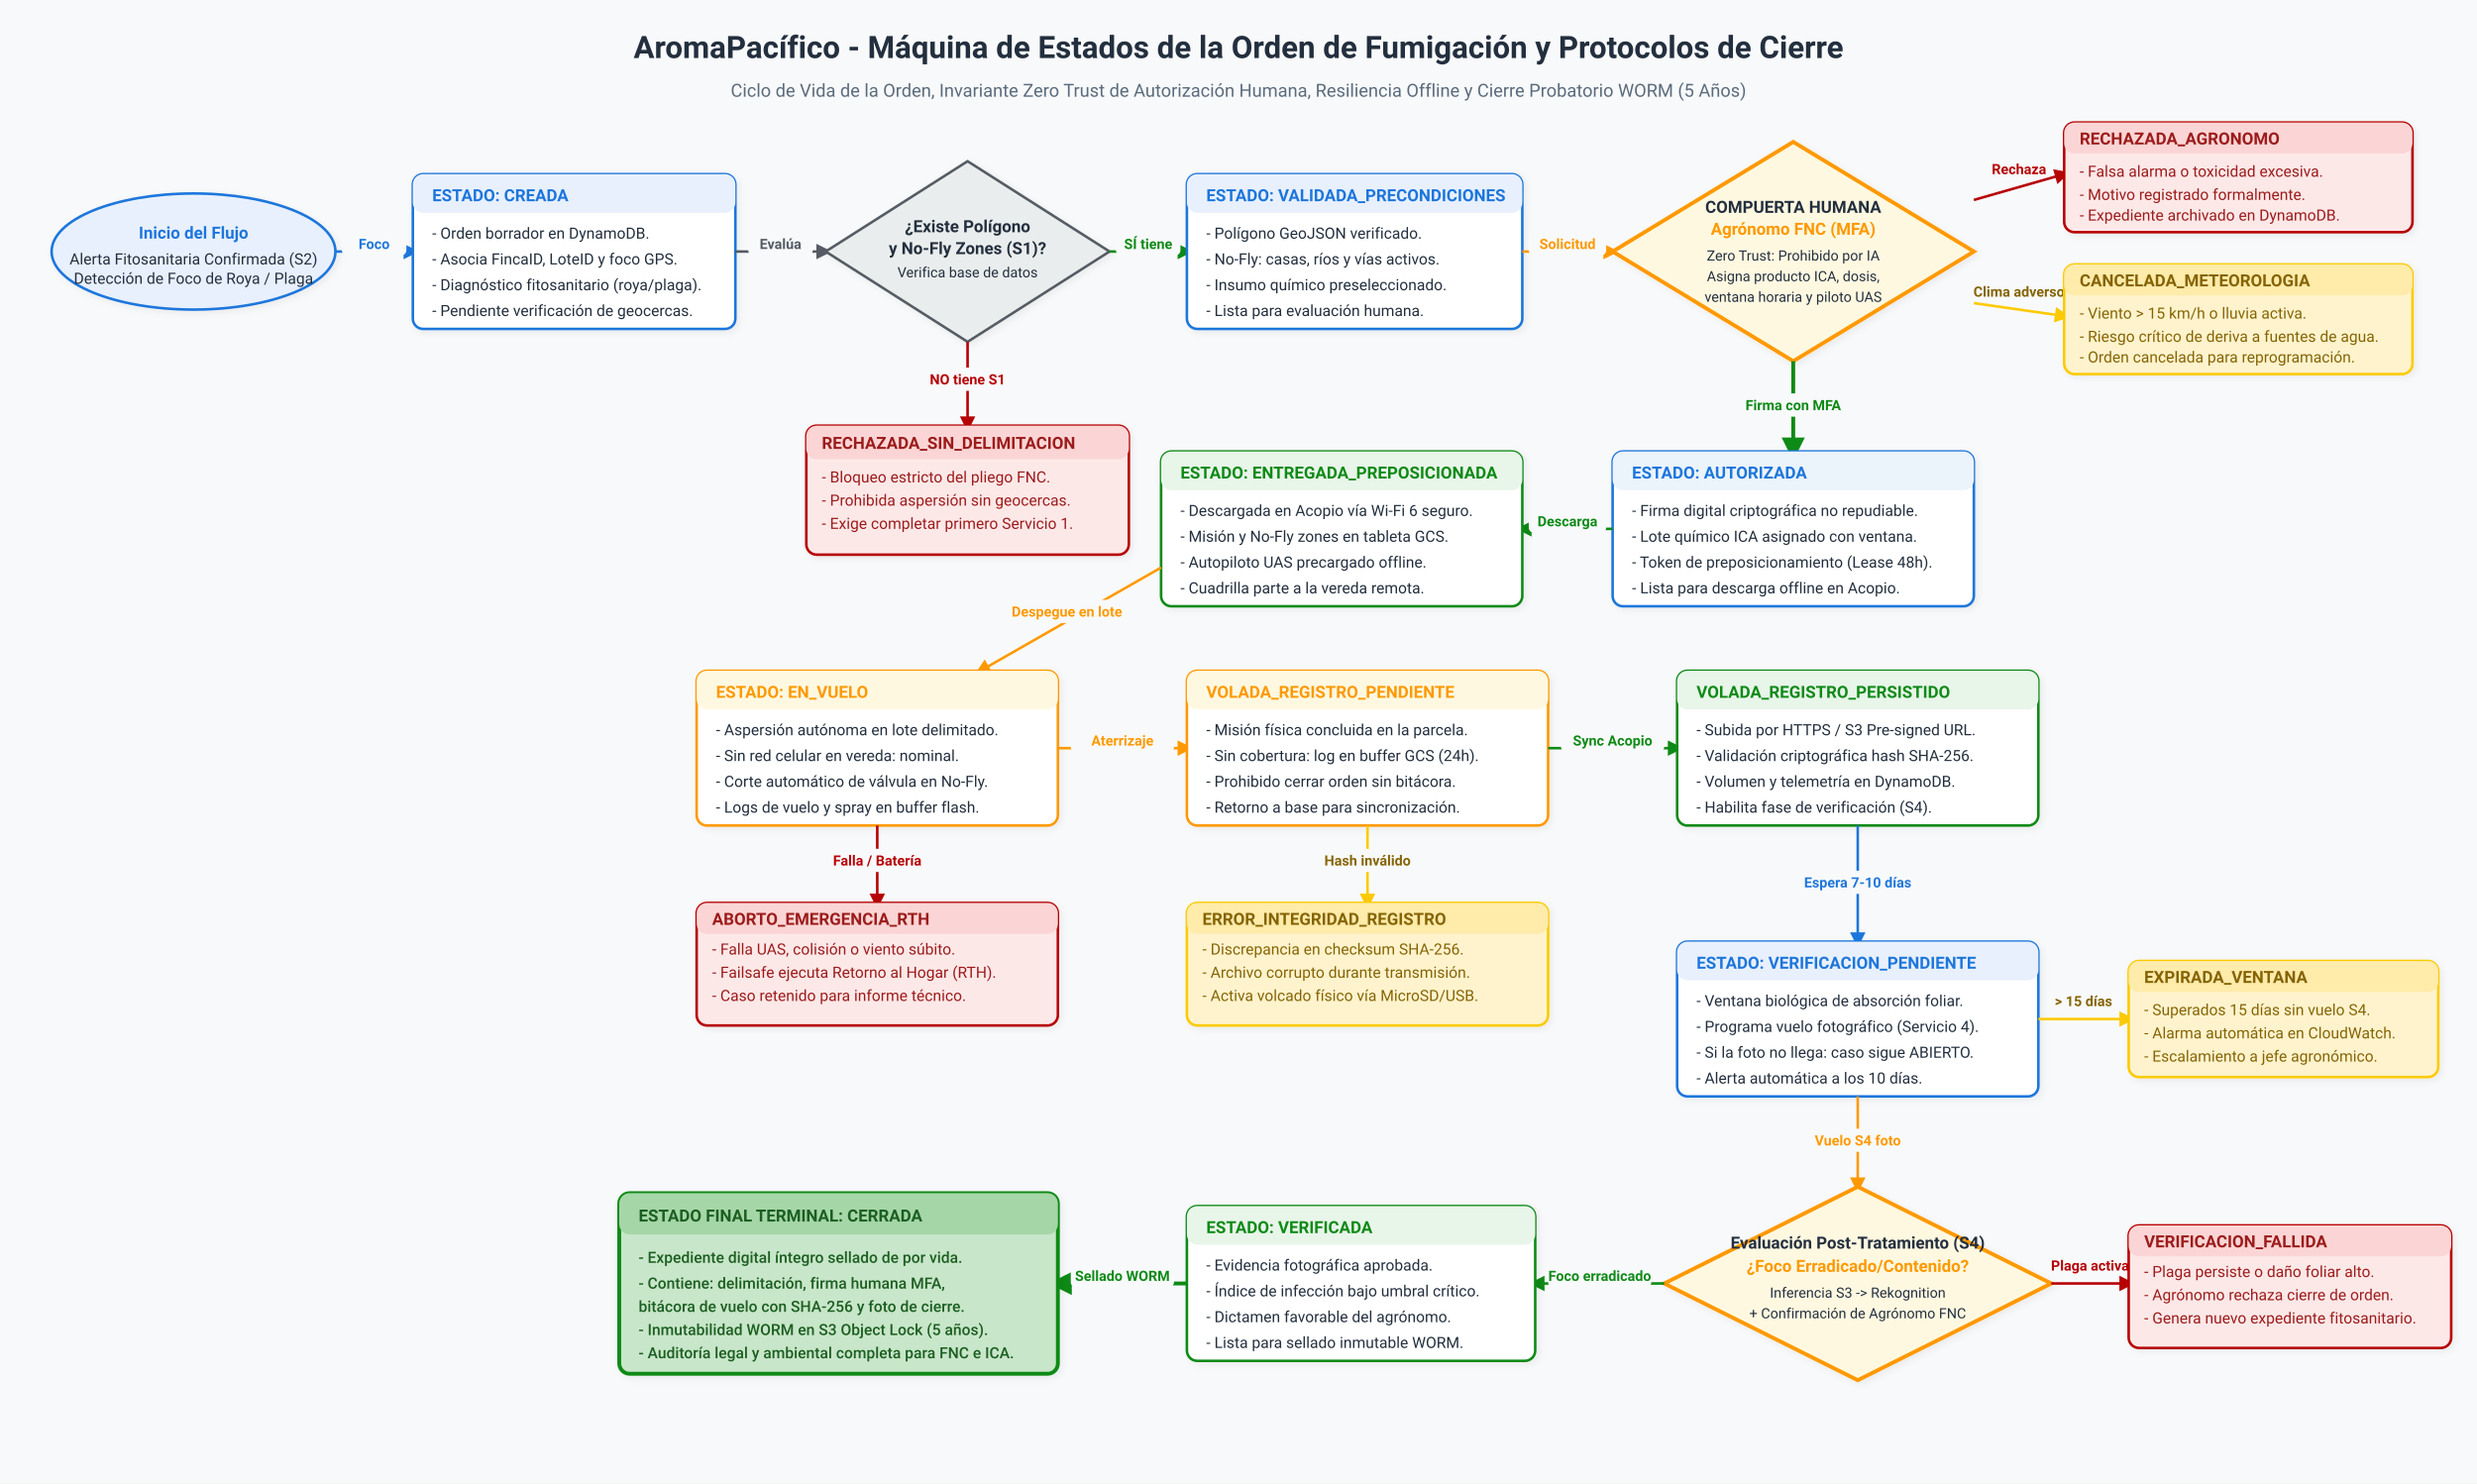
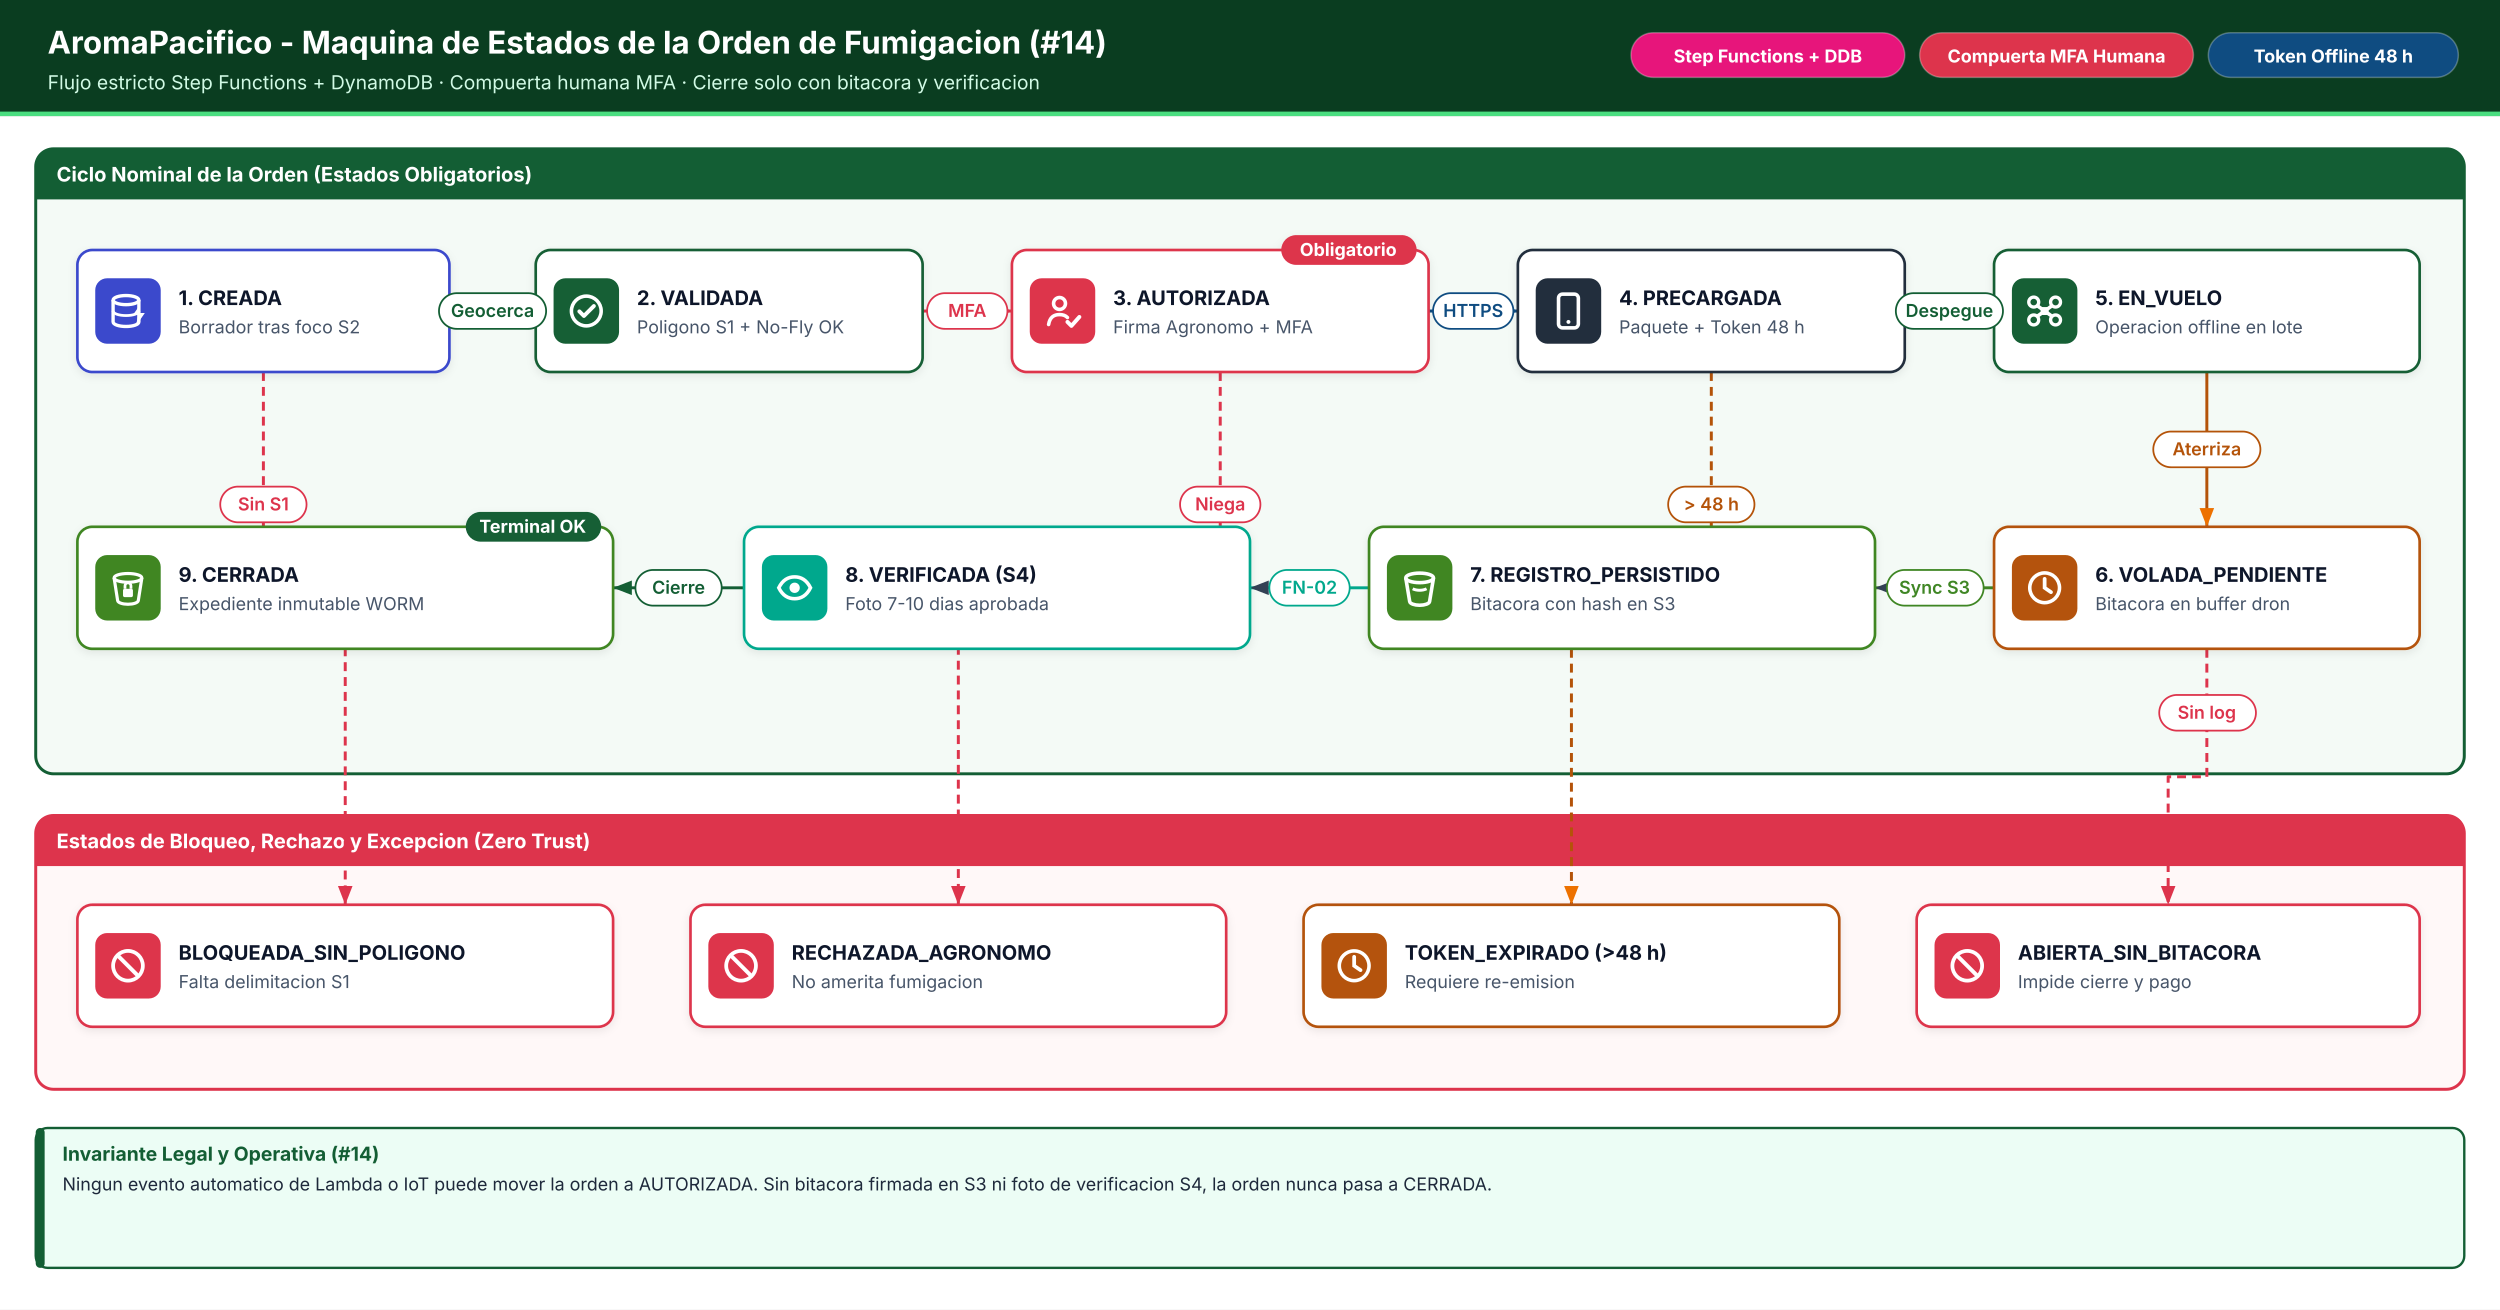
- <svg xmlns="http://www.w3.org/2000/svg" viewBox="0 0 1920 1150" width="100%" height="100%">
+ <svg xmlns="http://www.w3.org/2000/svg" width="1680" height="880" viewBox="0 0 1680 880">
  <defs>
-     <style>
-       .title { font-family: -apple-system, BlinkMacSystemFont, "Segoe UI", Roboto, Helvetica, Arial, sans-serif; font-size: 24px; font-weight: bold; fill: #232F3E; text-anchor: middle; }
-       .subtitle { font-family: -apple-system, BlinkMacSystemFont, "Segoe UI", Roboto, Helvetica, Arial, sans-serif; font-size: 14px; fill: #5A6B7C; text-anchor: middle; }
-       .state-header { font-family: -apple-system, BlinkMacSystemFont, "Segoe UI", Roboto, Helvetica, Arial, sans-serif; font-size: 13px; font-weight: bold; }
-       .state-body { font-family: -apple-system, BlinkMacSystemFont, "Segoe UI", Roboto, Helvetica, Arial, sans-serif; font-size: 12px; fill: #232F3E; }
-       .state-body-err { font-family: -apple-system, BlinkMacSystemFont, "Segoe UI", Roboto, Helvetica, Arial, sans-serif; font-size: 12px; fill: #9C1A1A; }
-       .state-body-warn { font-family: -apple-system, BlinkMacSystemFont, "Segoe UI", Roboto, Helvetica, Arial, sans-serif; font-size: 12px; fill: #856404; }
-       .state-body-closed { font-family: -apple-system, BlinkMacSystemFont, "Segoe UI", Roboto, Helvetica, Arial, sans-serif; font-size: 12px; fill: #1B5E20; font-weight: 500; }
-       .edge-label { font-family: -apple-system, BlinkMacSystemFont, "Segoe UI", Roboto, Helvetica, Arial, sans-serif; font-size: 11px; font-weight: 600; text-anchor: middle; }
-       .gate-title { font-family: -apple-system, BlinkMacSystemFont, "Segoe UI", Roboto, Helvetica, Arial, sans-serif; font-size: 13px; font-weight: bold; text-anchor: middle; }
-       .gate-desc { font-family: -apple-system, BlinkMacSystemFont, "Segoe UI", Roboto, Helvetica, Arial, sans-serif; font-size: 11px; text-anchor: middle; fill: #232F3E; }
-     </style>
-     <filter id="card-shadow" x="-3%" y="-3%" width="106%" height="106%" filterUnits="userSpaceOnUse">
-       <feDropShadow dx="2" dy="2" stdDeviation="3" flood-color="#000000" flood-opacity="0.06" />
+     <filter id="shadow" x="-6%" y="-6%" width="112%" height="118%">
+       <feDropShadow dx="0" dy="2" stdDeviation="3" flood-color="#0F172A" flood-opacity="0.08" />
    </filter>
-     <marker id="arr-blue" viewBox="0 0 10 10" refX="6" refY="5" markerWidth="6" markerHeight="6" orient="auto-start-reverse">
-       <path d="M 0 0 L 10 5 L 0 10 z" fill="#1D76DB" />
-     </marker>
-     <marker id="arr-green" viewBox="0 0 10 10" refX="6" refY="5" markerWidth="6" markerHeight="6" orient="auto-start-reverse">
-       <path d="M 0 0 L 10 5 L 0 10 z" fill="#0E8A16" />
-     </marker>
-     <marker id="arr-orange" viewBox="0 0 10 10" refX="6" refY="5" markerWidth="6" markerHeight="6" orient="auto-start-reverse">
-       <path d="M 0 0 L 10 5 L 0 10 z" fill="#FF9900" />
-     </marker>
-     <marker id="arr-red" viewBox="0 0 10 10" refX="6" refY="5" markerWidth="6" markerHeight="6" orient="auto-start-reverse">
-       <path d="M 0 0 L 10 5 L 0 10 z" fill="#B60205" />
-     </marker>
-     <marker id="arr-gold" viewBox="0 0 10 10" refX="6" refY="5" markerWidth="6" markerHeight="6" orient="auto-start-reverse">
-       <path d="M 0 0 L 10 5 L 0 10 z" fill="#FBCA04" />
-     </marker>
-     <marker id="arr-gray" viewBox="0 0 10 10" refX="6" refY="5" markerWidth="6" markerHeight="6" orient="auto-start-reverse">
-       <path d="M 0 0 L 10 5 L 0 10 z" fill="#545B64" />
-     </marker>
+     <marker id="arr-slate" viewBox="0 0 10 10" refX="9" refY="5" markerWidth="7" markerHeight="7" orient="auto-start-reverse">
+       <path d="M0,1.5 L9,5 L0,8.5 z" fill="#334155" />
+     </marker>
+     <marker id="arr-green" viewBox="0 0 10 10" refX="9" refY="5" markerWidth="7" markerHeight="7" orient="auto-start-reverse">
+       <path d="M0,1.5 L9,5 L0,8.5 z" fill="#135E34" />
+     </marker>
+     <marker id="arr-red" viewBox="0 0 10 10" refX="9" refY="5" markerWidth="7" markerHeight="7" orient="auto-start-reverse">
+       <path d="M0,1.5 L9,5 L0,8.5 z" fill="#DD344C" />
+     </marker>
+     <marker id="arr-blue" viewBox="0 0 10 10" refX="9" refY="5" markerWidth="7" markerHeight="7" orient="auto-start-reverse">
+       <path d="M0,1.5 L9,5 L0,8.5 z" fill="#0F4C81" />
+     </marker>
+     <marker id="arr-orange" viewBox="0 0 10 10" refX="9" refY="5" markerWidth="7" markerHeight="7" orient="auto-start-reverse">
+       <path d="M0,1.5 L9,5 L0,8.5 z" fill="#ED7100" />
+     </marker>
+     <marker id="arr-purple" viewBox="0 0 10 10" refX="9" refY="5" markerWidth="7" markerHeight="7" orient="auto-start-reverse">
+       <path d="M0,1.5 L9,5 L0,8.5 z" fill="#8C4FFF" />
+     </marker>
+     <style>text{font-family:'Segoe UI',Inter,Arial,sans-serif;}</style>
  </defs>
-   <rect width="1920" height="1150" fill="#F8F9FA" />
-   <text x="960" y="45" class="title">AromaPacífico - Máquina de Estados de la Orden de Fumigación y Protocolos de Cierre</text>
-   <text x="960" y="75" class="subtitle">Ciclo de Vida de la Orden, Invariante Zero Trust de Autorización Humana, Resiliencia Offline y Cierre Probatorio WORM (5 Años)</text>
-   <g transform="translate(40, 140)">
-     <ellipse cx="110" cy="55" rx="110" ry="45" fill="#E8F0FE" stroke="#1D76DB" stroke-width="2" filter="url(#card-shadow)" />
-     <text x="110" y="45" class="state-header" fill="#1D76DB" text-anchor="middle">Inicio del Flujo</text>
-     <text x="110" y="65" class="state-body" text-anchor="middle">Alerta Fitosanitaria Confirmada (S2)</text>
-     <text x="110" y="80" class="state-body" text-anchor="middle">Detección de Foco de Roya / Plaga</text>
-   </g>
-   <path d="M 260 195 L 320 195" fill="none" stroke="#1D76DB" stroke-width="2" marker-end="url(#arr-blue)" />
-   <rect x="265" y="180" width="50" height="18" fill="#F8F9FA" rx="4" />
-   <text x="290" y="193" class="edge-label" fill="#1D76DB">Foco</text>
-   <g transform="translate(320, 135)" filter="url(#card-shadow)">
-     <rect width="250" height="120" rx="8" fill="#FFFFFF" stroke="#1D76DB" stroke-width="2" />
-     <rect width="250" height="30" rx="8" fill="#E8F0FE" />
-     <text x="15" y="21" class="state-header" fill="#1D76DB">ESTADO: CREADA</text>
-     <text x="15" y="50" class="state-body">- Orden borrador en DynamoDB.</text>
-     <text x="15" y="70" class="state-body">- Asocia FincaID, LoteID y foco GPS.</text>
-     <text x="15" y="90" class="state-body">- Diagnóstico fitosanitario (roya/plaga).</text>
-     <text x="15" y="110" class="state-body">- Pendiente verificación de geocercas.</text>
-   </g>
-   <path d="M 570 195 L 640 195" fill="none" stroke="#545B64" stroke-width="2" marker-end="url(#arr-gray)" />
-   <rect x="580" y="180" width="50" height="18" fill="#F8F9FA" rx="4" />
-   <text x="605" y="193" class="edge-label" fill="#545B64">Evalúa</text>
-   <g transform="translate(640, 125)">
-     <polygon points="110,0 220,70 110,140 0,70" fill="#EAEDED" stroke="#545B64" stroke-width="2" filter="url(#card-shadow)" />
-     <text x="110" y="55" class="gate-title" fill="#232F3E">¿Existe Polígono</text>
-     <text x="110" y="72" class="gate-title" fill="#232F3E">y No-Fly Zones (S1)?</text>
-     <text x="110" y="90" class="gate-desc">Verifica base de datos</text>
-   </g>
-   <path d="M 750 265 L 750 330" fill="none" stroke="#B60205" stroke-width="2" marker-end="url(#arr-red)" />
-   <rect x="710" y="285" width="80" height="18" fill="#F8F9FA" rx="4" />
-   <text x="750" y="298" class="edge-label" fill="#B60205">NO tiene S1</text>
-   <g transform="translate(625, 330)" filter="url(#card-shadow)">
-     <rect width="250" height="100" rx="8" fill="#FDE8E8" stroke="#B60205" stroke-width="2" />
-     <rect width="250" height="26" rx="8" fill="#FBD5D5" />
-     <text x="12" y="18" class="state-header" fill="#9C1A1A">RECHAZADA_SIN_DELIMITACION</text>
-     <text x="12" y="44" class="state-body-err">- Bloqueo estricto del pliego FNC.</text>
-     <text x="12" y="62" class="state-body-err">- Prohibida aspersión sin geocercas.</text>
-     <text x="12" y="80" class="state-body-err">- Exige completar primero Servicio 1.</text>
-   </g>
-   <path d="M 860 195 L 920 195" fill="none" stroke="#0E8A16" stroke-width="2" marker-end="url(#arr-green)" />
-   <rect x="865" y="180" width="50" height="18" fill="#F8F9FA" rx="4" />
-   <text x="890" y="193" class="edge-label" fill="#0E8A16">SÍ tiene</text>
-   <g transform="translate(920, 135)" filter="url(#card-shadow)">
-     <rect width="260" height="120" rx="8" fill="#FFFFFF" stroke="#1D76DB" stroke-width="2" />
-     <rect width="260" height="30" rx="8" fill="#E8F0FE" />
-     <text x="15" y="21" class="state-header" fill="#1D76DB">ESTADO: VALIDADA_PRECONDICIONES</text>
-     <text x="15" y="50" class="state-body">- Polígono GeoJSON verificado.</text>
-     <text x="15" y="70" class="state-body">- No-Fly: casas, ríos y vías activos.</text>
-     <text x="15" y="90" class="state-body">- Insumo químico preseleccionado.</text>
-     <text x="15" y="110" class="state-body">- Lista para evaluación humana.</text>
-   </g>
-   <path d="M 1180 195 L 1250 195" fill="none" stroke="#FF9900" stroke-width="2" marker-end="url(#arr-orange)" />
-   <rect x="1185" y="180" width="60" height="18" fill="#F8F9FA" rx="4" />
-   <text x="1215" y="193" class="edge-label" fill="#FF9900">Solicitud</text>
-   <g transform="translate(1250, 110)">
-     <polygon points="140,0 280,85 140,170 0,85" fill="#FFF8E1" stroke="#FF9900" stroke-width="3" filter="url(#card-shadow)" />
-     <text x="140" y="55" class="gate-title" fill="#232F3E">COMPUERTA HUMANA</text>
-     <text x="140" y="72" class="gate-title" fill="#FF9900">Agrónomo FNC (MFA)</text>
-     <text x="140" y="92" class="gate-desc">Zero Trust: Prohibido por IA</text>
-     <text x="140" y="108" class="gate-desc">Asigna producto ICA, dosis,</text>
-     <text x="140" y="124" class="gate-desc">ventana horaria y piloto UAS</text>
-   </g>
-   <path d="M 1530 155 L 1600 135" fill="none" stroke="#B60205" stroke-width="2" marker-end="url(#arr-red)" />
-   <text x="1565" y="135" class="edge-label" fill="#B60205">Rechaza</text>
-   <g transform="translate(1600, 95)" filter="url(#card-shadow)">
-     <rect width="270" height="85" rx="8" fill="#FDE8E8" stroke="#B60205" stroke-width="2" />
-     <rect width="270" height="24" rx="8" fill="#FBD5D5" />
-     <text x="12" y="17" class="state-header" fill="#9C1A1A">RECHAZADA_AGRONOMO</text>
-     <text x="12" y="42" class="state-body-err">- Falsa alarma o toxicidad excesiva.</text>
-     <text x="12" y="60" class="state-body-err">- Motivo registrado formalmente.</text>
-     <text x="12" y="76" class="state-body-err">- Expediente archivado en DynamoDB.</text>
-   </g>
-   <path d="M 1530 235 L 1600 245" fill="none" stroke="#FBCA04" stroke-width="2" marker-end="url(#arr-gold)" />
-   <text x="1565" y="230" class="edge-label" fill="#856404">Clima adverso</text>
-   <g transform="translate(1600, 205)" filter="url(#card-shadow)">
-     <rect width="270" height="85" rx="8" fill="#FFF3CD" stroke="#FBCA04" stroke-width="2" />
-     <rect width="270" height="24" rx="8" fill="#FFEBAA" />
-     <text x="12" y="17" class="state-header" fill="#856404">CANCELADA_METEOROLOGIA</text>
-     <text x="12" y="42" class="state-body-warn">- Viento &gt; 15 km/h o lluvia activa.</text>
-     <text x="12" y="60" class="state-body-warn">- Riesgo crítico de deriva a fuentes de agua.</text>
-     <text x="12" y="76" class="state-body-warn">- Orden cancelada para reprogramación.</text>
-   </g>
-   <path d="M 1390 280 L 1390 350" fill="none" stroke="#0E8A16" stroke-width="3" marker-end="url(#arr-green)" />
-   <rect x="1340" y="305" width="100" height="18" fill="#F8F9FA" rx="4" />
-   <text x="1390" y="318" class="edge-label" fill="#0E8A16">Firma con MFA</text>
-   <g transform="translate(1250, 350)" filter="url(#card-shadow)">
-     <rect width="280" height="120" rx="8" fill="#FFFFFF" stroke="#1D76DB" stroke-width="2" />
-     <rect width="280" height="30" rx="8" fill="#EBF3FB" />
-     <text x="15" y="21" class="state-header" fill="#1D76DB">ESTADO: AUTORIZADA</text>
-     <text x="15" y="50" class="state-body">- Firma digital criptográfica no repudiable.</text>
-     <text x="15" y="70" class="state-body">- Lote químico ICA asignado con ventana.</text>
-     <text x="15" y="90" class="state-body">- Token de preposicionamiento (Lease 48h).</text>
-     <text x="15" y="110" class="state-body">- Lista para descarga offline en Acopio.</text>
-   </g>
-   <path d="M 1250 410 L 1180 410" fill="none" stroke="#0E8A16" stroke-width="2" marker-end="url(#arr-green)" />
-   <rect x="1185" y="395" width="60" height="18" fill="#F8F9FA" rx="4" />
-   <text x="1215" y="408" class="edge-label" fill="#0E8A16">Descarga</text>
-   <g transform="translate(900, 350)" filter="url(#card-shadow)">
-     <rect width="280" height="120" rx="8" fill="#FFFFFF" stroke="#0E8A16" stroke-width="2" />
-     <rect width="280" height="30" rx="8" fill="#E8F5E9" />
-     <text x="15" y="21" class="state-header" fill="#0E8A16">ESTADO: ENTREGADA_PREPOSICIONADA</text>
-     <text x="15" y="50" class="state-body">- Descargada en Acopio vía Wi-Fi 6 seguro.</text>
-     <text x="15" y="70" class="state-body">- Misión y No-Fly zones en tableta GCS.</text>
-     <text x="15" y="90" class="state-body">- Autopiloto UAS precargado offline.</text>
-     <text x="15" y="110" class="state-body">- Cuadrilla parte a la vereda remota.</text>
-   </g>
-   <path d="M 900 440 L 760 520" fill="none" stroke="#FF9900" stroke-width="2" marker-end="url(#arr-orange)" />
-   <rect x="785" y="465" width="85" height="18" fill="#F8F9FA" rx="4" />
-   <text x="827" y="478" class="edge-label" fill="#FF9900">Despegue en lote</text>
-   <g transform="translate(540, 520)" filter="url(#card-shadow)">
-     <rect width="280" height="120" rx="8" fill="#FFFFFF" stroke="#FF9900" stroke-width="2" />
-     <rect width="280" height="30" rx="8" fill="#FFF8E1" />
-     <text x="15" y="21" class="state-header" fill="#FF9900">ESTADO: EN_VUELO</text>
-     <text x="15" y="50" class="state-body">- Aspersión autónoma en lote delimitado.</text>
-     <text x="15" y="70" class="state-body">- Sin red celular en vereda: nominal.</text>
-     <text x="15" y="90" class="state-body">- Corte automático de válvula en No-Fly.</text>
-     <text x="15" y="110" class="state-body">- Logs de vuelo y spray en buffer flash.</text>
-   </g>
-   <path d="M 680 640 L 680 700" fill="none" stroke="#B60205" stroke-width="2" marker-end="url(#arr-red)" />
-   <rect x="635" y="658" width="90" height="18" fill="#F8F9FA" rx="4" />
-   <text x="680" y="671" class="edge-label" fill="#B60205">Falla / Batería</text>
-   <g transform="translate(540, 700)" filter="url(#card-shadow)">
-     <rect width="280" height="95" rx="8" fill="#FDE8E8" stroke="#B60205" stroke-width="2" />
-     <rect width="280" height="24" rx="8" fill="#FBD5D5" />
-     <text x="12" y="17" class="state-header" fill="#9C1A1A">ABORTO_EMERGENCIA_RTH</text>
-     <text x="12" y="40" class="state-body-err">- Falla UAS, colisión o viento súbito.</text>
-     <text x="12" y="58" class="state-body-err">- Failsafe ejecuta Retorno al Hogar (RTH).</text>
-     <text x="12" y="76" class="state-body-err">- Caso retenido para informe técnico.</text>
-   </g>
-   <path d="M 820 580 L 920 580" fill="none" stroke="#FF9900" stroke-width="2" marker-end="url(#arr-orange)" />
-   <rect x="830" y="565" width="80" height="18" fill="#F8F9FA" rx="4" />
-   <text x="870" y="578" class="edge-label" fill="#FF9900">Aterrizaje</text>
-   <g transform="translate(920, 520)" filter="url(#card-shadow)">
-     <rect width="280" height="120" rx="8" fill="#FFFFFF" stroke="#FF9900" stroke-width="2" />
-     <rect width="280" height="30" rx="8" fill="#FFF8E1" />
-     <text x="15" y="21" class="state-header" fill="#FF9900">VOLADA_REGISTRO_PENDIENTE</text>
-     <text x="15" y="50" class="state-body">- Misión física concluida en la parcela.</text>
-     <text x="15" y="70" class="state-body">- Sin cobertura: log en buffer GCS (24h).</text>
-     <text x="15" y="90" class="state-body">- Prohibido cerrar orden sin bitácora.</text>
-     <text x="15" y="110" class="state-body">- Retorno a base para sincronización.</text>
-   </g>
-   <path d="M 1060 640 L 1060 700" fill="none" stroke="#FBCA04" stroke-width="2" marker-end="url(#arr-gold)" />
-   <rect x="1010" y="658" width="100" height="18" fill="#F8F9FA" rx="4" />
-   <text x="1060" y="671" class="edge-label" fill="#856404">Hash inválido</text>
-   <g transform="translate(920, 700)" filter="url(#card-shadow)">
-     <rect width="280" height="95" rx="8" fill="#FFF3CD" stroke="#FBCA04" stroke-width="2" />
-     <rect width="280" height="24" rx="8" fill="#FFEBAA" />
-     <text x="12" y="17" class="state-header" fill="#856404">ERROR_INTEGRIDAD_REGISTRO</text>
-     <text x="12" y="40" class="state-body-warn">- Discrepancia en checksum SHA-256.</text>
-     <text x="12" y="58" class="state-body-warn">- Archivo corrupto durante transmisión.</text>
-     <text x="12" y="76" class="state-body-warn">- Activa volcado físico vía MicroSD/USB.</text>
-   </g>
-   <path d="M 1200 580 L 1300 580" fill="none" stroke="#0E8A16" stroke-width="2" marker-end="url(#arr-green)" />
-   <rect x="1210" y="565" width="80" height="18" fill="#F8F9FA" rx="4" />
-   <text x="1250" y="578" class="edge-label" fill="#0E8A16">Sync Acopio</text>
-   <g transform="translate(1300, 520)" filter="url(#card-shadow)">
-     <rect width="280" height="120" rx="8" fill="#FFFFFF" stroke="#0E8A16" stroke-width="2" />
-     <rect width="280" height="30" rx="8" fill="#E8F5E9" />
-     <text x="15" y="21" class="state-header" fill="#0E8A16">VOLADA_REGISTRO_PERSISTIDO</text>
-     <text x="15" y="50" class="state-body">- Subida por HTTPS / S3 Pre-signed URL.</text>
-     <text x="15" y="70" class="state-body">- Validación criptográfica hash SHA-256.</text>
-     <text x="15" y="90" class="state-body">- Volumen y telemetría en DynamoDB.</text>
-     <text x="15" y="110" class="state-body">- Habilita fase de verificación (S4).</text>
-   </g>
-   <path d="M 1440 640 L 1440 730" fill="none" stroke="#1D76DB" stroke-width="2" marker-end="url(#arr-blue)" />
-   <rect x="1390" y="675" width="100" height="18" fill="#F8F9FA" rx="4" />
-   <text x="1440" y="688" class="edge-label" fill="#1D76DB">Espera 7-10 días</text>
-   <g transform="translate(1300, 730)" filter="url(#card-shadow)">
-     <rect width="280" height="120" rx="8" fill="#FFFFFF" stroke="#1D76DB" stroke-width="2" />
-     <rect width="280" height="30" rx="8" fill="#E8F0FE" />
-     <text x="15" y="21" class="state-header" fill="#1D76DB">ESTADO: VERIFICACION_PENDIENTE</text>
-     <text x="15" y="50" class="state-body">- Ventana biológica de absorción foliar.</text>
-     <text x="15" y="70" class="state-body">- Programa vuelo fotográfico (Servicio 4).</text>
-     <text x="15" y="90" class="state-body">- Si la foto no llega: caso sigue ABIERTO.</text>
-     <text x="15" y="110" class="state-body">- Alerta automática a los 10 días.</text>
-   </g>
-   <path d="M 1580 790 L 1650 790" fill="none" stroke="#FBCA04" stroke-width="2" marker-end="url(#arr-gold)" />
-   <text x="1615" y="780" class="edge-label" fill="#856404">&gt; 15 días</text>
-   <g transform="translate(1650, 745)" filter="url(#card-shadow)">
-     <rect width="240" height="90" rx="8" fill="#FFF3CD" stroke="#FBCA04" stroke-width="2" />
-     <rect width="240" height="24" rx="8" fill="#FFEBAA" />
-     <text x="12" y="17" class="state-header" fill="#856404">EXPIRADA_VENTANA</text>
-     <text x="12" y="42" class="state-body-warn">- Superados 15 días sin vuelo S4.</text>
-     <text x="12" y="60" class="state-body-warn">- Alarma automática en CloudWatch.</text>
-     <text x="12" y="78" class="state-body-warn">- Escalamiento a jefe agronómico.</text>
-   </g>
-   <path d="M 1440 850 L 1440 920" fill="none" stroke="#FF9900" stroke-width="2" marker-end="url(#arr-orange)" />
-   <rect x="1395" y="875" width="90" height="18" fill="#F8F9FA" rx="4" />
-   <text x="1440" y="888" class="edge-label" fill="#FF9900">Vuelo S4 foto</text>
-   <g transform="translate(1290, 920)">
-     <polygon points="150,0 300,75 150,150 0,75" fill="#FFF8E1" stroke="#FF9900" stroke-width="3" filter="url(#card-shadow)" />
-     <text x="150" y="48" class="gate-title" fill="#232F3E">Evaluación Post-Tratamiento (S4)</text>
-     <text x="150" y="66" class="gate-title" fill="#FF9900">¿Foco Erradicado/Contenido?</text>
-     <text x="150" y="86" class="gate-desc">Inferencia S3 -&gt; Rekognition</text>
-     <text x="150" y="102" class="gate-desc">+ Confirmación de Agrónomo FNC</text>
-   </g>
-   <path d="M 1590 995 L 1650 995" fill="none" stroke="#B60205" stroke-width="2" marker-end="url(#arr-red)" />
-   <text x="1620" y="985" class="edge-label" fill="#B60205">Plaga activa</text>
-   <g transform="translate(1650, 950)" filter="url(#card-shadow)">
-     <rect width="250" height="95" rx="8" fill="#FDE8E8" stroke="#B60205" stroke-width="2" />
-     <rect width="250" height="24" rx="8" fill="#FBD5D5" />
-     <text x="12" y="17" class="state-header" fill="#9C1A1A">VERIFICACION_FALLIDA</text>
-     <text x="12" y="40" class="state-body-err">- Plaga persiste o daño foliar alto.</text>
-     <text x="12" y="58" class="state-body-err">- Agrónomo rechaza cierre de orden.</text>
-     <text x="12" y="76" class="state-body-err">- Genera nuevo expediente fitosanitario.</text>
-   </g>
-   <path d="M 1290 995 L 1190 995" fill="none" stroke="#0E8A16" stroke-width="2" marker-end="url(#arr-green)" />
-   <rect x="1200" y="980" width="80" height="18" fill="#F8F9FA" rx="4" />
-   <text x="1240" y="993" class="edge-label" fill="#0E8A16">Foco erradicado</text>
-   <g transform="translate(920, 935)" filter="url(#card-shadow)">
-     <rect width="270" height="120" rx="8" fill="#FFFFFF" stroke="#0E8A16" stroke-width="2" />
-     <rect width="270" height="30" rx="8" fill="#E8F5E9" />
-     <text x="15" y="21" class="state-header" fill="#0E8A16">ESTADO: VERIFICADA</text>
-     <text x="15" y="50" class="state-body">- Evidencia fotográfica aprobada.</text>
-     <text x="15" y="70" class="state-body">- Índice de infección bajo umbral crítico.</text>
-     <text x="15" y="90" class="state-body">- Dictamen favorable del agrónomo.</text>
-     <text x="15" y="110" class="state-body">- Lista para sellado inmutable WORM.</text>
-   </g>
-   <path d="M 920 995 L 820 995" fill="none" stroke="#0E8A16" stroke-width="3" marker-end="url(#arr-green)" />
-   <rect x="830" y="980" width="80" height="18" fill="#F8F9FA" rx="4" />
-   <text x="870" y="993" class="edge-label" fill="#0E8A16">Sellado WORM</text>
-   <g transform="translate(480, 925)" filter="url(#card-shadow)">
-     <rect width="340" height="140" rx="8" fill="#C8E6C9" stroke="#0E8A16" stroke-width="3" />
-     <rect width="340" height="32" rx="8" fill="#A5D6A7" />
-     <text x="15" y="22" class="state-header" fill="#1B5E20">ESTADO FINAL TERMINAL: CERRADA</text>
-     <text x="15" y="54" class="state-body-closed">- Expediente digital íntegro sellado de por vida.</text>
-     <text x="15" y="74" class="state-body-closed">- Contiene: delimitación, firma humana MFA,</text>
-     <text x="15" y="92" class="state-body-closed">  bitácora de vuelo con SHA-256 y foto de cierre.</text>
-     <text x="15" y="110" class="state-body-closed">- Inmutabilidad WORM en S3 Object Lock (5 años).</text>
-     <text x="15" y="128" class="state-body-closed">- Auditoría legal y ambiental completa para FNC e ICA.</text>
+   <rect x="0" y="0" width="1680" height="880" fill="#FFFFFF" />
+   <rect x="0" y="0" width="1680" height="78" fill="#0A3D20" />
+   <rect x="0" y="75" width="1680" height="3" fill="#4ADE80" />
+   <text x="32" y="36" font-size="21" font-weight="700" fill="#FFFFFF">AromaPacifico - Maquina de Estados de la Orden de Fumigacion (#14)</text>
+   <text x="32" y="60" font-size="13" font-weight="400" fill="#D1FAE5">Flujo estricto Step Functions + DynamoDB · Compuerta humana MFA · Cierre solo con bitacora y verificacion</text>
+   <rect x="1484" y="22" width="168" height="30" rx="15" fill="#0F4C81" stroke="#FFFFFF" stroke-opacity="0.28" />
+   <text x="1568" y="42" text-anchor="middle" font-size="12" font-weight="700" fill="#FFFFFF">Token Offline 48 h</text>
+   <rect x="1290" y="22" width="184" height="30" rx="15" fill="#DD344C" stroke="#FFFFFF" stroke-opacity="0.28" />
+   <text x="1382" y="42" text-anchor="middle" font-size="12" font-weight="700" fill="#FFFFFF">Compuerta MFA Humana</text>
+   <rect x="1096" y="22" width="184" height="30" rx="15" fill="#E7157B" stroke="#FFFFFF" stroke-opacity="0.28" />
+   <text x="1188" y="42" text-anchor="middle" font-size="12" font-weight="700" fill="#FFFFFF">Step Functions + DDB</text>
+   <g id="z-nom">
+     <rect x="24" y="100" width="1632" height="420" rx="12" fill="#F4FAF6" stroke="#135E34" stroke-width="2" />
+     <path d="M36,100 H1644 Q1656,100 1656,112 V134 H24 V112 Q24,100 36,100 Z" fill="#135E34" />
+     <text x="38" y="122" font-size="13.5" font-weight="700" fill="#FFFFFF">Ciclo Nominal de la Orden (Estados Obligatorios)</text>
+   </g>
+   <g id="z-err">
+     <rect x="24" y="548" width="1632" height="184" rx="12" fill="#FFF8F8" stroke="#DD344C" stroke-width="2" />
+     <path d="M36,548 H1644 Q1656,548 1656,560 V582 H24 V560 Q24,548 36,548 Z" fill="#DD344C" />
+     <text x="38" y="570" font-size="13.5" font-weight="700" fill="#FFFFFF">Estados de Bloqueo, Rechazo y Excepcion (Zero Trust)</text>
+   </g>
+   <path id="edge-0" d="M302,209 L360,209" fill="none" stroke="#135E34" stroke-width="2" stroke-linejoin="round" marker-end="url(#arr-green)" />
+   <path id="edge-1" d="M620,209 L680,209" fill="none" stroke="#DD344C" stroke-width="2" stroke-linejoin="round" marker-end="url(#arr-red)" />
+   <path id="edge-2" d="M960,209 L1020,209" fill="none" stroke="#0F4C81" stroke-width="2" stroke-linejoin="round" marker-end="url(#arr-blue)" />
+   <path id="edge-3" d="M1280,209 L1340,209" fill="none" stroke="#135E34" stroke-width="2" stroke-linejoin="round" marker-end="url(#arr-green)" />
+   <path id="edge-4" d="M1483,250 L1483,354" fill="none" stroke="#B45309" stroke-width="2" stroke-linejoin="round" marker-end="url(#arr-orange)" />
+   <path id="edge-5" d="M1340,395 L1260,395" fill="none" stroke="#3F8624" stroke-width="2" stroke-linejoin="round" marker-end="url(#arr-slate)" />
+   <path id="edge-6" d="M920,395 L840,395" fill="none" stroke="#01A88D" stroke-width="2" stroke-linejoin="round" marker-end="url(#arr-slate)" />
+   <path id="edge-7" d="M500,395 L412,395" fill="none" stroke="#135E34" stroke-width="2" stroke-linejoin="round" marker-end="url(#arr-green)" />
+   <path id="edge-8" d="M177,250 L177,429 L232,429 L232,608" fill="none" stroke="#DD344C" stroke-width="2" stroke-dasharray="6,4" stroke-linejoin="round" marker-end="url(#arr-red)" />
+   <path id="edge-9" d="M820,250 L820,429 L644,429 L644,608" fill="none" stroke="#DD344C" stroke-width="2" stroke-dasharray="6,4" stroke-linejoin="round" marker-end="url(#arr-red)" />
+   <path id="edge-10" d="M1150,250 L1150,429 L1056,429 L1056,608" fill="none" stroke="#B45309" stroke-width="2" stroke-dasharray="6,4" stroke-linejoin="round" marker-end="url(#arr-orange)" />
+   <path id="edge-11" d="M1483,436 L1483,522 L1457,522 L1457,608" fill="none" stroke="#DD344C" stroke-width="2" stroke-dasharray="6,4" stroke-linejoin="round" marker-end="url(#arr-red)" />
+   <g id="e1" filter="url(#shadow)">
+     <rect x="52" y="168" width="250" height="82" rx="10" fill="#FFFFFF" stroke="#3B48CC" stroke-width="1.8" />
+     <rect x="64" y="187" width="44" height="44" rx="8" fill="#3B48CC" />
+     <g transform="translate(70,193) scale(1.333)">
+       <ellipse cx="11" cy="6.5" rx="6.5" ry="2.3" fill="none" stroke="#FFF" stroke-width="1.7" />
+       <path d="M4.5 6.5V17.5C4.5 18.8 7.4 19.8 11 19.8C14.6 19.8 17.5 18.8 17.5 17.5V6.5" fill="none" stroke="#FFF" stroke-width="1.7" />
+       <path d="M4.5 12C4.5 13.3 7.4 14.3 11 14.3C14.6 14.3 17.5 13.3 17.5 12" fill="none" stroke="#FFF" stroke-width="1.4" />
+       <polygon points="18,9 14.5,14 17.2,14 16,19.5 20.5,13 17.7,13" fill="#FFF" />
+     </g>
+     <text x="120" y="205" font-size="13.5" font-weight="700" fill="#0F172A">1. CREADA</text>
+     <text x="120" y="224" font-size="12" font-weight="400" fill="#475569">Borrador tras foco S2</text>
+   </g>
+   <g id="e2" filter="url(#shadow)">
+     <rect x="360" y="168" width="260" height="82" rx="10" fill="#FFFFFF" stroke="#135E34" stroke-width="1.8" />
+     <rect x="372" y="187" width="44" height="44" rx="8" fill="#135E34" />
+     <g transform="translate(378,193) scale(1.333)">
+       <circle cx="12" cy="12" r="7.5" fill="none" stroke="#FFF" stroke-width="1.8" />
+       <path d="M8.5 12.2L10.8 14.5L15.8 9.5" fill="none" stroke="#FFF" stroke-width="2" stroke-linecap="round" stroke-linejoin="round" />
+     </g>
+     <text x="428" y="205" font-size="13.5" font-weight="700" fill="#0F172A">2. VALIDADA</text>
+     <text x="428" y="224" font-size="12" font-weight="400" fill="#475569">Poligono S1 + No-Fly OK</text>
+   </g>
+   <g id="e3" filter="url(#shadow)">
+     <rect x="680" y="168" width="280" height="82" rx="10" fill="#FFFFFF" stroke="#DD344C" stroke-width="1.8" />
+     <rect x="692" y="187" width="44" height="44" rx="8" fill="#DD344C" />
+     <g transform="translate(698,193) scale(1.333)">
+       <circle cx="10.5" cy="8.2" r="3" fill="none" stroke="#FFF" stroke-width="1.8" />
+       <path d="M5 18.8C5.6 15.2 7.6 13.8 10.5 13.8C12.2 13.8 13.6 14.3 14.5 15.3" fill="none" stroke="#FFF" stroke-width="1.8" stroke-linecap="round" />
+       <path d="M14.5 17.5L16.5 19.5L20.5 15" fill="none" stroke="#FFF" stroke-width="2" stroke-linecap="round" stroke-linejoin="round" />
+     </g>
+     <text x="748" y="205" font-size="13.5" font-weight="700" fill="#0F172A">3. AUTORIZADA</text>
+     <text x="748" y="224" font-size="12" font-weight="400" fill="#475569">Firma Agronomo + MFA</text>
+     <rect x="861" y="158" width="91" height="20" rx="10" fill="#DD344C" />
+     <text x="906" y="172" text-anchor="middle" font-size="12" font-weight="700" fill="#FFFFFF">Obligatorio</text>
+   </g>
+   <g id="e4" filter="url(#shadow)">
+     <rect x="1020" y="168" width="260" height="82" rx="10" fill="#FFFFFF" stroke="#232F3E" stroke-width="1.8" />
+     <rect x="1032" y="187" width="44" height="44" rx="8" fill="#232F3E" />
+     <g transform="translate(1038,193) scale(1.333)">
+       <rect x="7" y="3.5" width="10" height="17" rx="2" fill="none" stroke="#FFF" stroke-width="1.8" />
+       <circle cx="12" cy="17.5" r="1" fill="#FFF" />
+     </g>
+     <text x="1088" y="205" font-size="13.5" font-weight="700" fill="#0F172A">4. PRECARGADA</text>
+     <text x="1088" y="224" font-size="12" font-weight="400" fill="#475569">Paquete + Token 48 h</text>
+   </g>
+   <g id="e5" filter="url(#shadow)">
+     <rect x="1340" y="168" width="286" height="82" rx="10" fill="#FFFFFF" stroke="#135E34" stroke-width="1.8" />
+     <rect x="1352" y="187" width="44" height="44" rx="8" fill="#135E34" />
+     <g transform="translate(1358,193) scale(1.333)">
+       <circle cx="6.5" cy="7.5" r="2.5" fill="none" stroke="#FFF" stroke-width="1.7" />
+       <circle cx="17.5" cy="7.5" r="2.5" fill="none" stroke="#FFF" stroke-width="1.7" />
+       <circle cx="6.5" cy="16.5" r="2.5" fill="none" stroke="#FFF" stroke-width="1.7" />
+       <circle cx="17.5" cy="16.5" r="2.5" fill="none" stroke="#FFF" stroke-width="1.7" />
+       <path d="M8.5 9.5L15.5 14.5M15.5 9.5L8.5 14.5" stroke="#FFF" stroke-width="1.8" />
+       <rect x="10" y="10" width="4" height="4" rx="1" fill="#FFF" />
+     </g>
+     <text x="1408" y="205" font-size="13.5" font-weight="700" fill="#0F172A">5. EN_VUELO</text>
+     <text x="1408" y="224" font-size="12" font-weight="400" fill="#475569">Operacion offline en lote</text>
+   </g>
+   <g id="e6" filter="url(#shadow)">
+     <rect x="1340" y="354" width="286" height="82" rx="10" fill="#FFFFFF" stroke="#B45309" stroke-width="1.8" />
+     <rect x="1352" y="373" width="44" height="44" rx="8" fill="#B45309" />
+     <g transform="translate(1358,379) scale(1.333)">
+       <circle cx="12" cy="12" r="7.5" fill="none" stroke="#FFF" stroke-width="1.8" />
+       <path d="M12 7.5V12L15.2 14.2" fill="none" stroke="#FFF" stroke-width="1.9" stroke-linecap="round" />
+     </g>
+     <text x="1408" y="391" font-size="13.5" font-weight="700" fill="#0F172A">6. VOLADA_PENDIENTE</text>
+     <text x="1408" y="410" font-size="12" font-weight="400" fill="#475569">Bitacora en buffer dron</text>
+   </g>
+   <g id="e7" filter="url(#shadow)">
+     <rect x="920" y="354" width="340" height="82" rx="10" fill="#FFFFFF" stroke="#3F8624" stroke-width="1.8" />
+     <rect x="932" y="373" width="44" height="44" rx="8" fill="#3F8624" />
+     <g transform="translate(938,379) scale(1.333)">
+       <path d="M5 7L7 19C7.2 20 9.4 20.8 12 20.8C14.6 20.8 16.8 20 17 19L19 7" fill="none" stroke="#FFF" stroke-width="1.8" />
+       <ellipse cx="12" cy="7" rx="7" ry="2.4" fill="none" stroke="#FFF" stroke-width="1.8" />
+       <path d="M8.5 12.5C10.5 13.5 13.5 13.5 15.5 12.5" fill="none" stroke="#FFF" stroke-width="1.5" />
+     </g>
+     <text x="988" y="391" font-size="13.5" font-weight="700" fill="#0F172A">7. REGISTRO_PERSISTIDO</text>
+     <text x="988" y="410" font-size="12" font-weight="400" fill="#475569">Bitacora con hash en S3</text>
+   </g>
+   <g id="e8" filter="url(#shadow)">
+     <rect x="500" y="354" width="340" height="82" rx="10" fill="#FFFFFF" stroke="#01A88D" stroke-width="1.8" />
+     <rect x="512" y="373" width="44" height="44" rx="8" fill="#01A88D" />
+     <g transform="translate(518,379) scale(1.333)">
+       <path d="M4 12C6 8 8.8 6.5 12 6.5C15.2 6.5 18 8 20 12C18 16 15.2 17.5 12 17.5C8.8 17.5 6 16 4 12Z" fill="none" stroke="#FFF" stroke-width="1.8" />
+       <circle cx="12" cy="12" r="2.6" fill="#FFF" />
+     </g>
+     <text x="568" y="391" font-size="13.5" font-weight="700" fill="#0F172A">8. VERIFICADA (S4)</text>
+     <text x="568" y="410" font-size="12" font-weight="400" fill="#475569">Foto 7-10 dias aprobada</text>
+   </g>
+   <g id="e9" filter="url(#shadow)">
+     <rect x="52" y="354" width="360" height="82" rx="10" fill="#FFFFFF" stroke="#3F8624" stroke-width="1.8" />
+     <rect x="64" y="373" width="44" height="44" rx="8" fill="#3F8624" />
+     <g transform="translate(70,379) scale(1.333)">
+       <path d="M5 7L6.8 18.5C7 19.5 9.2 20.3 12 20.3C14.8 20.3 17 19.5 17.2 18.5L19 7" fill="none" stroke="#FFF" stroke-width="1.6" />
+       <ellipse cx="12" cy="7" rx="7" ry="2.2" fill="none" stroke="#FFF" stroke-width="1.6" />
+       <rect x="9.5" y="12.5" width="5" height="4.2" rx="0.8" fill="#FFF" />
+       <path d="M10.5 12.5V11C10.5 10.1 11.2 9.5 12 9.5C12.8 9.5 13.5 10.1 13.5 11V12.5" fill="none" stroke="#FFF" stroke-width="1.4" />
+     </g>
+     <text x="120" y="391" font-size="13.5" font-weight="700" fill="#0F172A">9. CERRADA</text>
+     <text x="120" y="410" font-size="12" font-weight="400" fill="#475569">Expediente inmutable WORM</text>
+     <rect x="313" y="344" width="91" height="20" rx="10" fill="#135E34" />
+     <text x="358" y="358" text-anchor="middle" font-size="12" font-weight="700" fill="#FFFFFF">Terminal OK</text>
+   </g>
+   <g id="x1" filter="url(#shadow)">
+     <rect x="52" y="608" width="360" height="82" rx="10" fill="#FFFFFF" stroke="#DD344C" stroke-width="1.8" />
+     <rect x="64" y="627" width="44" height="44" rx="8" fill="#DD344C" />
+     <g transform="translate(70,633) scale(1.333)">
+       <circle cx="12" cy="12" r="7.5" fill="none" stroke="#FFF" stroke-width="1.9" />
+       <line x1="7" y1="7" x2="17" y2="17" stroke="#FFF" stroke-width="2" />
+     </g>
+     <text x="120" y="645" font-size="13.5" font-weight="700" fill="#0F172A">BLOQUEADA_SIN_POLIGONO</text>
+     <text x="120" y="664" font-size="12" font-weight="400" fill="#475569">Falta delimitacion S1</text>
+   </g>
+   <g id="x2" filter="url(#shadow)">
+     <rect x="464" y="608" width="360" height="82" rx="10" fill="#FFFFFF" stroke="#DD344C" stroke-width="1.8" />
+     <rect x="476" y="627" width="44" height="44" rx="8" fill="#DD344C" />
+     <g transform="translate(482,633) scale(1.333)">
+       <circle cx="12" cy="12" r="7.5" fill="none" stroke="#FFF" stroke-width="1.9" />
+       <line x1="7" y1="7" x2="17" y2="17" stroke="#FFF" stroke-width="2" />
+     </g>
+     <text x="532" y="645" font-size="13.5" font-weight="700" fill="#0F172A">RECHAZADA_AGRONOMO</text>
+     <text x="532" y="664" font-size="12" font-weight="400" fill="#475569">No amerita fumigacion</text>
+   </g>
+   <g id="x3" filter="url(#shadow)">
+     <rect x="876" y="608" width="360" height="82" rx="10" fill="#FFFFFF" stroke="#B45309" stroke-width="1.8" />
+     <rect x="888" y="627" width="44" height="44" rx="8" fill="#B45309" />
+     <g transform="translate(894,633) scale(1.333)">
+       <circle cx="12" cy="12" r="7.5" fill="none" stroke="#FFF" stroke-width="1.8" />
+       <path d="M12 7.5V12L15.2 14.2" fill="none" stroke="#FFF" stroke-width="1.9" stroke-linecap="round" />
+     </g>
+     <text x="944" y="645" font-size="13.5" font-weight="700" fill="#0F172A">TOKEN_EXPIRADO (&gt;48 h)</text>
+     <text x="944" y="664" font-size="12" font-weight="400" fill="#475569">Requiere re-emision</text>
+   </g>
+   <g id="x4" filter="url(#shadow)">
+     <rect x="1288" y="608" width="338" height="82" rx="10" fill="#FFFFFF" stroke="#DD344C" stroke-width="1.8" />
+     <rect x="1300" y="627" width="44" height="44" rx="8" fill="#DD344C" />
+     <g transform="translate(1306,633) scale(1.333)">
+       <circle cx="12" cy="12" r="7.5" fill="none" stroke="#FFF" stroke-width="1.9" />
+       <line x1="7" y1="7" x2="17" y2="17" stroke="#FFF" stroke-width="2" />
+     </g>
+     <text x="1356" y="645" font-size="13.5" font-weight="700" fill="#0F172A">ABIERTA_SIN_BITACORA</text>
+     <text x="1356" y="664" font-size="12" font-weight="400" fill="#475569">Impide cierre y pago</text>
+   </g>
+   <rect x="295" y="197" width="72" height="24" rx="12" fill="#FFFFFF" stroke="#135E34" stroke-width="1.2" />
+   <text x="331" y="213" text-anchor="middle" font-size="12" font-weight="600" fill="#135E34">Geocerca</text>
+   <rect x="623" y="197" width="54" height="24" rx="12" fill="#FFFFFF" stroke="#DD344C" stroke-width="1.2" />
+   <text x="650" y="213" text-anchor="middle" font-size="12" font-weight="600" fill="#DD344C">MFA</text>
+   <rect x="963" y="197" width="54" height="24" rx="12" fill="#FFFFFF" stroke="#0F4C81" stroke-width="1.2" />
+   <text x="990" y="213" text-anchor="middle" font-size="12" font-weight="600" fill="#0F4C81">HTTPS</text>
+   <rect x="1274" y="197" width="72" height="24" rx="12" fill="#FFFFFF" stroke="#135E34" stroke-width="1.2" />
+   <text x="1310" y="213" text-anchor="middle" font-size="12" font-weight="600" fill="#135E34">Despegue</text>
+   <rect x="1447" y="290" width="72" height="24" rx="12" fill="#FFFFFF" stroke="#B45309" stroke-width="1.2" />
+   <text x="1483" y="306" text-anchor="middle" font-size="12" font-weight="600" fill="#B45309">Aterriza</text>
+   <rect x="1268" y="383" width="65" height="24" rx="12" fill="#FFFFFF" stroke="#3F8624" stroke-width="1.2" />
+   <text x="1300" y="399" text-anchor="middle" font-size="12" font-weight="600" fill="#3F8624">Sync S3</text>
+   <rect x="853" y="383" width="54" height="24" rx="12" fill="#FFFFFF" stroke="#01A88D" stroke-width="1.2" />
+   <text x="880" y="399" text-anchor="middle" font-size="12" font-weight="600" fill="#01A88D">FN-02</text>
+   <rect x="427" y="383" width="58" height="24" rx="12" fill="#FFFFFF" stroke="#135E34" stroke-width="1.2" />
+   <text x="456" y="399" text-anchor="middle" font-size="12" font-weight="600" fill="#135E34">Cierre</text>
+   <rect x="148" y="327" width="58" height="24" rx="12" fill="#FFFFFF" stroke="#DD344C" stroke-width="1.2" />
+   <text x="177" y="343" text-anchor="middle" font-size="12" font-weight="600" fill="#DD344C">Sin S1</text>
+   <rect x="793" y="327" width="54" height="24" rx="12" fill="#FFFFFF" stroke="#DD344C" stroke-width="1.2" />
+   <text x="820" y="343" text-anchor="middle" font-size="12" font-weight="600" fill="#DD344C">Niega</text>
+   <rect x="1121" y="327" width="58" height="24" rx="12" fill="#FFFFFF" stroke="#B45309" stroke-width="1.2" />
+   <text x="1150" y="343" text-anchor="middle" font-size="12" font-weight="600" fill="#B45309">&gt; 48 h</text>
+   <rect x="1451" y="467" width="65" height="24" rx="12" fill="#FFFFFF" stroke="#DD344C" stroke-width="1.2" />
+   <text x="1483" y="483" text-anchor="middle" font-size="12" font-weight="600" fill="#DD344C">Sin log</text>
+   <g>
+     <rect x="24" y="758" width="1632" height="94" rx="8" fill="#ECFDF5" stroke="#135E34" stroke-width="1.6" />
+     <rect x="24" y="758" width="6" height="94" rx="3" fill="#135E34" />
+     <text x="42" y="780" font-size="13" font-weight="700" fill="#135E34">Invariante Legal y Operativa (#14)</text>
+     <text x="42" y="800" font-size="12" font-weight="400" fill="#1E293B">Ningun evento automatico de Lambda o IoT puede mover la orden a AUTORIZADA. Sin bitacora firmada en S3 ni foto de verificacion S4, la orden nunca pasa a CERRADA.</text>
  </g>
</svg>
